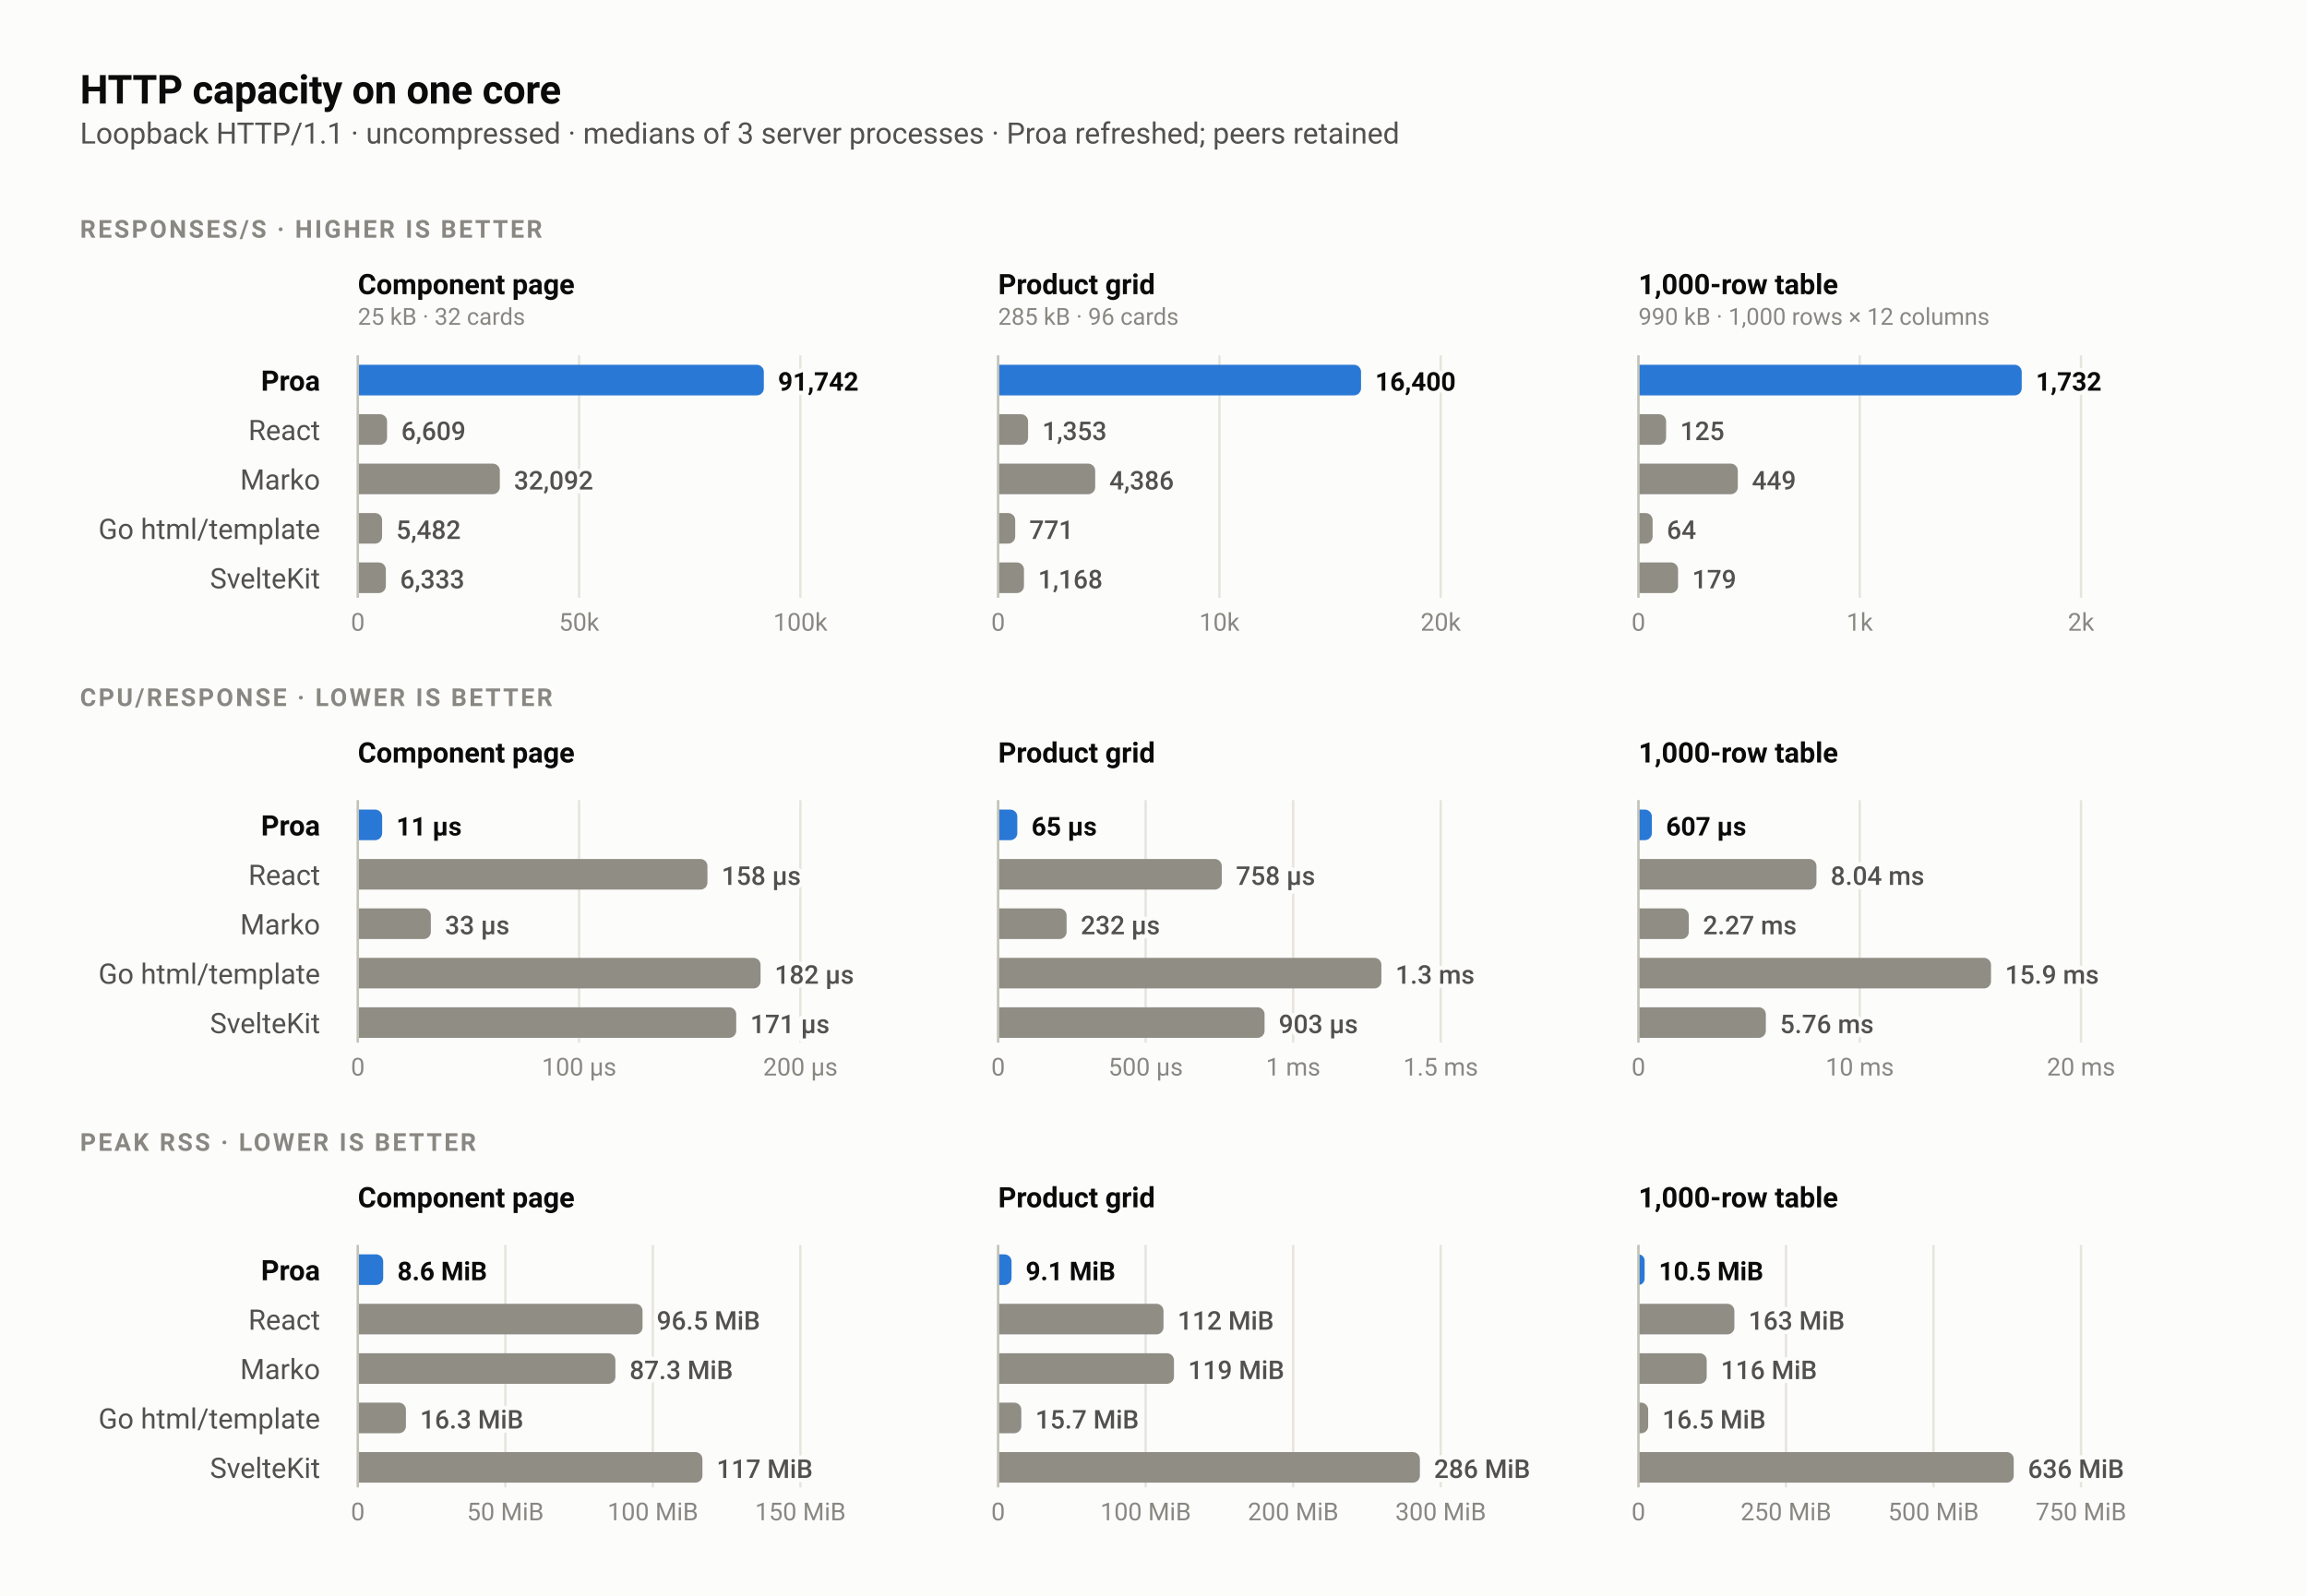
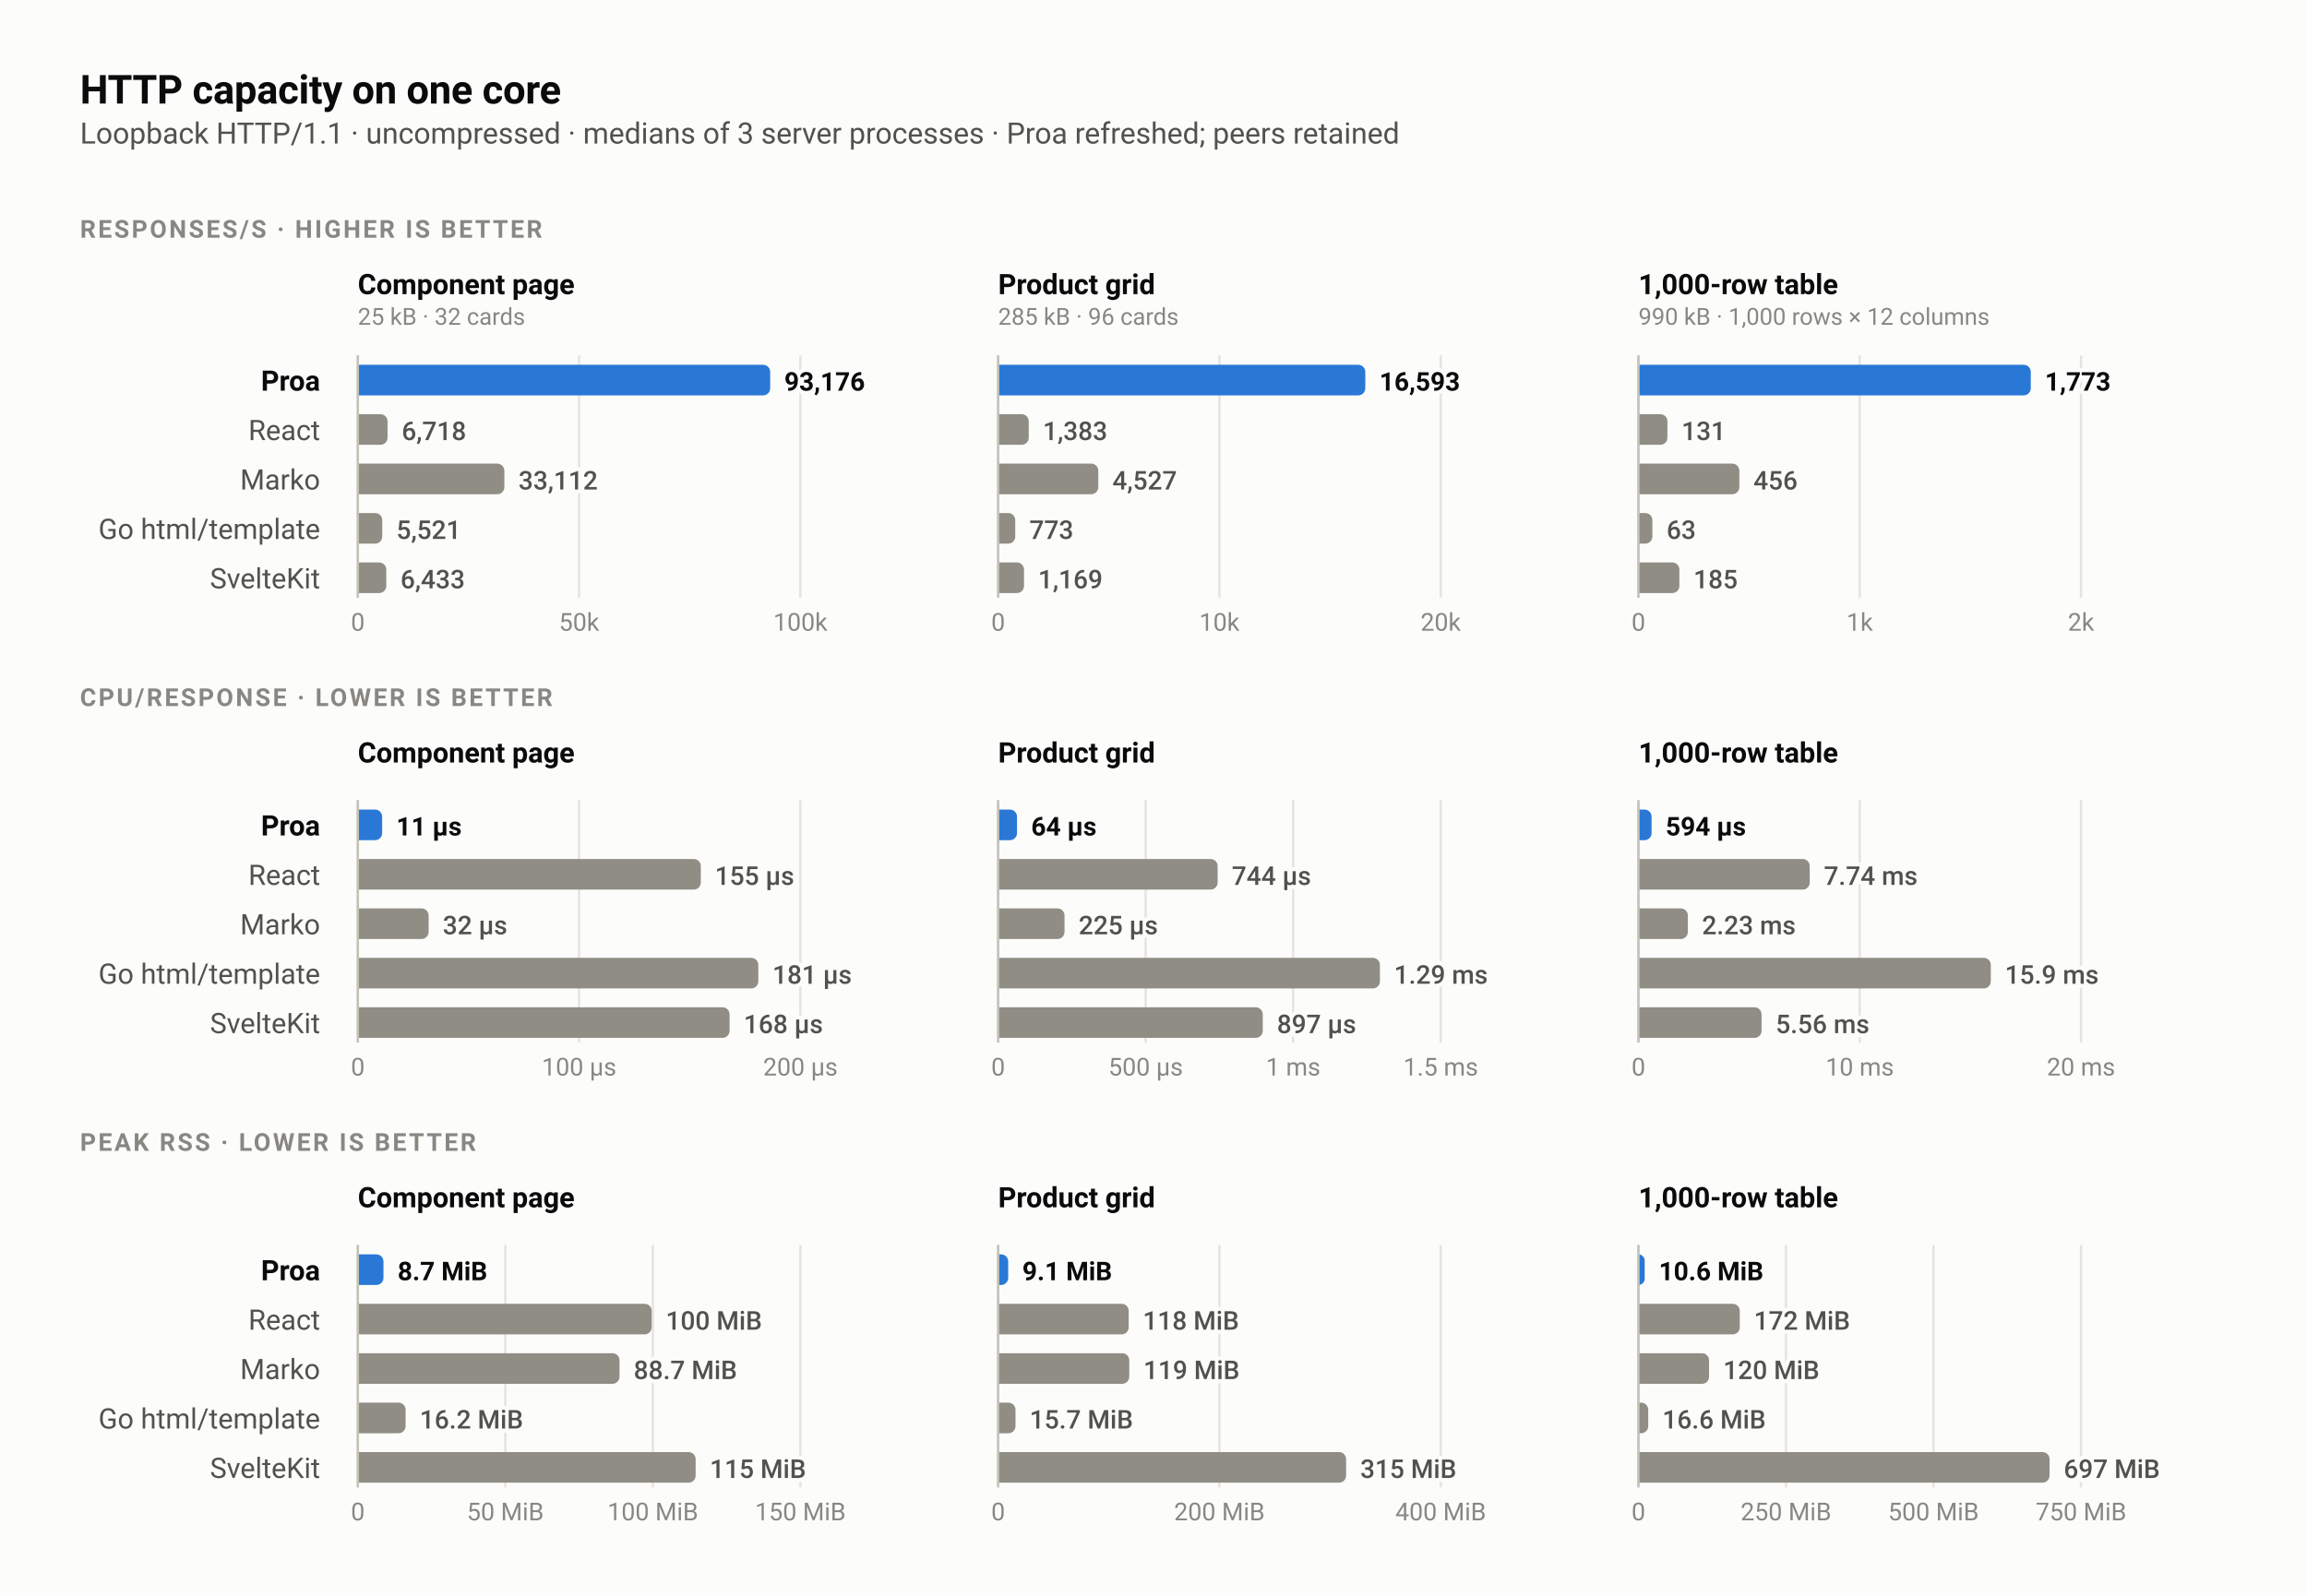
<svg xmlns="http://www.w3.org/2000/svg" width="980" height="678" viewBox="0 0 980 678" role="img" aria-labelledby="ttl dsc">
  <style>
  text { font-family: system-ui, -apple-system, "Segoe UI", Roboto, "Helvetica Neue", Arial, sans-serif; }
  .t   { font-size: 17px; font-weight: 600; fill: #0b0b0b; letter-spacing: -.005em; }
  .d   { font-size: 12.5px; font-weight: 400; fill: #52514e; }
  .eb  { font-size: 10.5px; font-weight: 600; fill: #898781; letter-spacing: .09em; }
  .cat { font-size: 12px; font-weight: 400; fill: #52514e; }
  .catb{ font-size: 12px; font-weight: 600; fill: #0b0b0b; }
  .lg  { font-size: 12px; font-weight: 400; fill: #52514e; }
  .tick{ font-size: 10.5px; font-weight: 400; fill: #898781; font-variant-numeric: tabular-nums; }
  .val { font-size: 11px; font-weight: 500; fill: #52514e; font-variant-numeric: tabular-nums;
         paint-order: stroke; stroke: #fcfcfb; stroke-width: 3.5px; stroke-linejoin: round; }
  .valb{ font-size: 11px; font-weight: 600; fill: #0b0b0b; font-variant-numeric: tabular-nums;
         paint-order: stroke; stroke: #fcfcfb; stroke-width: 3.5px; stroke-linejoin: round; }
  .valw{ font-size: 11px; font-weight: 600; fill: #fcfcfb; font-variant-numeric: tabular-nums; }
  .note{ font-size: 10px; font-weight: 400; fill: #898781; }
  .mono{ font-family: ui-monospace, SFMono-Regular, "SF Mono", Menlo, Consolas, monospace; }
  .end { text-anchor: end; }
  .mid { text-anchor: middle; }
</style>
  <rect width="980" height="678" fill="#fcfcfb" />
  <text x="34" y="44" class="t">HTTP capacity on one core</text>
  <text x="34" y="61" class="d">Loopback HTTP/1.1 · uncompressed · medians of 3 server processes · Proa refreshed; peers retained</text>
  <text x="34" y="101" class="eb">RESPONSES/S · HIGHER IS BETTER</text>
  <text x="152" y="125" class="catb">Component page</text>
  <text x="152" y="138" class="note">25 kB · 32 cards</text>
  <path d="M152 151L152 254" stroke="#e6e4dc" stroke-width="1" />
  <text x="152" y="268" class="tick mid">0</text>
  <path d="M246 151L246 254" stroke="#e6e4dc" stroke-width="1" />
  <text x="246" y="268" class="tick mid">50k</text>
  <path d="M340 151L340 254" stroke="#e6e4dc" stroke-width="1" />
  <text x="340" y="268" class="tick mid">100k</text>
-   <path d="M152 155H321.47a3 3 0 0 1 3 3V165a3 3 0 0 1 -3 3H152Z" fill="#2a78d6" />
-   <text x="330.47" y="166" class="valb">91,742</text>
+   <path d="M152 155H324.17a3 3 0 0 1 3 3V165a3 3 0 0 1 -3 3H152Z" fill="#2a78d6" />
+   <text x="333.17" y="166" class="valb">93,176</text>
  <text x="136" y="166" class="catb end">Proa</text>
-   <path d="M152 176H161.42a3 3 0 0 1 3 3V186a3 3 0 0 1 -3 3H152Z" fill="#8f8d84" />
-   <text x="170.42" y="187" class="val">6,609</text>
+   <path d="M152 176H161.63a3 3 0 0 1 3 3V186a3 3 0 0 1 -3 3H152Z" fill="#8f8d84" />
+   <text x="170.63" y="187" class="val">6,718</text>
  <text x="136" y="187" class="cat end">React</text>
-   <path d="M152 197H209.33a3 3 0 0 1 3 3V207a3 3 0 0 1 -3 3H152Z" fill="#8f8d84" />
-   <text x="218.33" y="208" class="val">32,092</text>
+   <path d="M152 197H211.25a3 3 0 0 1 3 3V207a3 3 0 0 1 -3 3H152Z" fill="#8f8d84" />
+   <text x="220.25" y="208" class="val">33,112</text>
  <text x="136" y="208" class="cat end">Marko</text>
-   <path d="M152 218H159.31a3 3 0 0 1 3 3V228a3 3 0 0 1 -3 3H152Z" fill="#8f8d84" />
-   <text x="168.31" y="229" class="val">5,482</text>
+   <path d="M152 218H159.38a3 3 0 0 1 3 3V228a3 3 0 0 1 -3 3H152Z" fill="#8f8d84" />
+   <text x="168.38" y="229" class="val">5,521</text>
  <text x="136" y="229" class="cat end">Go html/template</text>
-   <path d="M152 239H160.91a3 3 0 0 1 3 3V249a3 3 0 0 1 -3 3H152Z" fill="#8f8d84" />
-   <text x="169.91" y="250" class="val">6,333</text>
+   <path d="M152 239H161.09a3 3 0 0 1 3 3V249a3 3 0 0 1 -3 3H152Z" fill="#8f8d84" />
+   <text x="170.09" y="250" class="val">6,433</text>
  <text x="136" y="250" class="cat end">SvelteKit</text>
  <path d="M152 151L152 254" stroke="#c3c2b7" stroke-width="1" />
  <text x="424" y="125" class="catb">Product grid</text>
  <text x="424" y="138" class="note">285 kB · 96 cards</text>
  <path d="M424 151L424 254" stroke="#e6e4dc" stroke-width="1" />
  <text x="424" y="268" class="tick mid">0</text>
  <path d="M518 151L518 254" stroke="#e6e4dc" stroke-width="1" />
  <text x="518" y="268" class="tick mid">10k</text>
  <path d="M612 151L612 254" stroke="#e6e4dc" stroke-width="1" />
  <text x="612" y="268" class="tick mid">20k</text>
-   <path d="M424 155H575.16a3 3 0 0 1 3 3V165a3 3 0 0 1 -3 3H424Z" fill="#2a78d6" />
-   <text x="584.16" y="166" class="valb">16,400</text>
-   <path d="M424 176H433.72a3 3 0 0 1 3 3V186a3 3 0 0 1 -3 3H424Z" fill="#8f8d84" />
-   <text x="442.72" y="187" class="val">1,353</text>
-   <path d="M424 197H462.23a3 3 0 0 1 3 3V207a3 3 0 0 1 -3 3H424Z" fill="#8f8d84" />
-   <text x="471.23" y="208" class="val">4,386</text>
-   <path d="M424 218H428.25a3 3 0 0 1 3 3V228a3 3 0 0 1 -3 3H424Z" fill="#8f8d84" />
-   <text x="437.25" y="229" class="val">771</text>
-   <path d="M424 239H431.98a3 3 0 0 1 3 3V249a3 3 0 0 1 -3 3H424Z" fill="#8f8d84" />
-   <text x="440.98" y="250" class="val">1,168</text>
+   <path d="M424 155H576.97a3 3 0 0 1 3 3V165a3 3 0 0 1 -3 3H424Z" fill="#2a78d6" />
+   <text x="585.97" y="166" class="valb">16,593</text>
+   <path d="M424 176H434a3 3 0 0 1 3 3V186a3 3 0 0 1 -3 3H424Z" fill="#8f8d84" />
+   <text x="443" y="187" class="val">1,383</text>
+   <path d="M424 197H463.55a3 3 0 0 1 3 3V207a3 3 0 0 1 -3 3H424Z" fill="#8f8d84" />
+   <text x="472.55" y="208" class="val">4,527</text>
+   <path d="M424 218H428.27a3 3 0 0 1 3 3V228a3 3 0 0 1 -3 3H424Z" fill="#8f8d84" />
+   <text x="437.27" y="229" class="val">773</text>
+   <path d="M424 239H431.99a3 3 0 0 1 3 3V249a3 3 0 0 1 -3 3H424Z" fill="#8f8d84" />
+   <text x="440.99" y="250" class="val">1,169</text>
  <path d="M424 151L424 254" stroke="#c3c2b7" stroke-width="1" />
  <text x="696" y="125" class="catb">1,000-row table</text>
  <text x="696" y="138" class="note">990 kB · 1,000 rows × 12 columns</text>
  <path d="M696 151L696 254" stroke="#e6e4dc" stroke-width="1" />
  <text x="696" y="268" class="tick mid">0</text>
  <path d="M790 151L790 254" stroke="#e6e4dc" stroke-width="1" />
  <text x="790" y="268" class="tick mid">1k</text>
  <path d="M884 151L884 254" stroke="#e6e4dc" stroke-width="1" />
  <text x="884" y="268" class="tick mid">2k</text>
-   <path d="M696 155H855.81a3 3 0 0 1 3 3V165a3 3 0 0 1 -3 3H696Z" fill="#2a78d6" />
-   <text x="864.81" y="166" class="valb">1,732</text>
-   <path d="M696 176H704.75a3 3 0 0 1 3 3V186a3 3 0 0 1 -3 3H696Z" fill="#8f8d84" />
-   <text x="713.75" y="187" class="val">125</text>
-   <path d="M696 197H735.21a3 3 0 0 1 3 3V207a3 3 0 0 1 -3 3H696Z" fill="#8f8d84" />
-   <text x="744.21" y="208" class="val">449</text>
-   <path d="M696 218H699.02a3 3 0 0 1 3 3V228a3 3 0 0 1 -3 3H696Z" fill="#8f8d84" />
-   <text x="708.02" y="229" class="val">64</text>
-   <path d="M696 239H709.83a3 3 0 0 1 3 3V249a3 3 0 0 1 -3 3H696Z" fill="#8f8d84" />
-   <text x="718.83" y="250" class="val">179</text>
+   <path d="M696 155H859.66a3 3 0 0 1 3 3V165a3 3 0 0 1 -3 3H696Z" fill="#2a78d6" />
+   <text x="868.66" y="166" class="valb">1,773</text>
+   <path d="M696 176H705.31a3 3 0 0 1 3 3V186a3 3 0 0 1 -3 3H696Z" fill="#8f8d84" />
+   <text x="714.31" y="187" class="val">131</text>
+   <path d="M696 197H735.86a3 3 0 0 1 3 3V207a3 3 0 0 1 -3 3H696Z" fill="#8f8d84" />
+   <text x="744.86" y="208" class="val">456</text>
+   <path d="M696 218H698.92a3 3 0 0 1 3 3V228a3 3 0 0 1 -3 3H696Z" fill="#8f8d84" />
+   <text x="707.92" y="229" class="val">63</text>
+   <path d="M696 239H710.39a3 3 0 0 1 3 3V249a3 3 0 0 1 -3 3H696Z" fill="#8f8d84" />
+   <text x="719.39" y="250" class="val">185</text>
  <path d="M696 151L696 254" stroke="#c3c2b7" stroke-width="1" />
  <text x="34" y="300" class="eb">CPU/RESPONSE · LOWER IS BETTER</text>
  <text x="152" y="324" class="catb">Component page</text>
  <path d="M152 340L152 443" stroke="#e6e4dc" stroke-width="1" />
  <text x="152" y="457" class="tick mid">0</text>
  <path d="M246 340L246 443" stroke="#e6e4dc" stroke-width="1" />
  <text x="246" y="457" class="tick mid">100 µs</text>
  <path d="M340 340L340 443" stroke="#e6e4dc" stroke-width="1" />
  <text x="340" y="457" class="tick mid">200 µs</text>
  <path d="M152 344H159.34a3 3 0 0 1 3 3V354a3 3 0 0 1 -3 3H152Z" fill="#2a78d6" />
  <text x="168.34" y="355" class="valb">11 µs</text>
  <text x="136" y="355" class="catb end">Proa</text>
-   <path d="M152 365H297.52a3 3 0 0 1 3 3V375a3 3 0 0 1 -3 3H152Z" fill="#8f8d84" />
-   <text x="306.52" y="376" class="val">158 µs</text>
+   <path d="M152 365H294.7a3 3 0 0 1 3 3V375a3 3 0 0 1 -3 3H152Z" fill="#8f8d84" />
+   <text x="303.7" y="376" class="val">155 µs</text>
  <text x="136" y="376" class="cat end">React</text>
-   <path d="M152 386H180.02a3 3 0 0 1 3 3V396a3 3 0 0 1 -3 3H152Z" fill="#8f8d84" />
-   <text x="189.02" y="397" class="val">33 µs</text>
+   <path d="M152 386H179.08a3 3 0 0 1 3 3V396a3 3 0 0 1 -3 3H152Z" fill="#8f8d84" />
+   <text x="188.08" y="397" class="val">32 µs</text>
  <text x="136" y="397" class="cat end">Marko</text>
-   <path d="M152 407H320.08a3 3 0 0 1 3 3V417a3 3 0 0 1 -3 3H152Z" fill="#8f8d84" />
-   <text x="329.08" y="418" class="val">182 µs</text>
+   <path d="M152 407H319.14a3 3 0 0 1 3 3V417a3 3 0 0 1 -3 3H152Z" fill="#8f8d84" />
+   <text x="328.14" y="418" class="val">181 µs</text>
  <text x="136" y="418" class="cat end">Go html/template</text>
-   <path d="M152 428H309.74a3 3 0 0 1 3 3V438a3 3 0 0 1 -3 3H152Z" fill="#8f8d84" />
-   <text x="318.74" y="439" class="val">171 µs</text>
+   <path d="M152 428H306.92a3 3 0 0 1 3 3V438a3 3 0 0 1 -3 3H152Z" fill="#8f8d84" />
+   <text x="315.92" y="439" class="val">168 µs</text>
  <text x="136" y="439" class="cat end">SvelteKit</text>
  <path d="M152 340L152 443" stroke="#c3c2b7" stroke-width="1" />
  <text x="424" y="324" class="catb">Product grid</text>
  <path d="M424 340L424 443" stroke="#e6e4dc" stroke-width="1" />
  <text x="424" y="457" class="tick mid">0</text>
  <path d="M486.67 340L486.67 443" stroke="#e6e4dc" stroke-width="1" />
  <text x="486.67" y="457" class="tick mid">500 µs</text>
  <path d="M549.33 340L549.33 443" stroke="#e6e4dc" stroke-width="1" />
  <text x="549.33" y="457" class="tick mid">1 ms</text>
  <path d="M612 340L612 443" stroke="#e6e4dc" stroke-width="1" />
  <text x="612" y="457" class="tick mid">1.5 ms</text>
-   <path d="M424 344H429.15a3 3 0 0 1 3 3V354a3 3 0 0 1 -3 3H424Z" fill="#2a78d6" />
-   <text x="438.15" y="355" class="valb">65 µs</text>
-   <path d="M424 365H516a3 3 0 0 1 3 3V375a3 3 0 0 1 -3 3H424Z" fill="#8f8d84" />
-   <text x="525" y="376" class="val">758 µs</text>
-   <path d="M424 386H450.08a3 3 0 0 1 3 3V396a3 3 0 0 1 -3 3H424Z" fill="#8f8d84" />
-   <text x="459.08" y="397" class="val">232 µs</text>
-   <path d="M424 407H583.81a3 3 0 0 1 3 3V417a3 3 0 0 1 -3 3H424Z" fill="#8f8d84" />
-   <text x="592.81" y="418" class="val">1.3 ms</text>
-   <path d="M424 428H534.18a3 3 0 0 1 3 3V438a3 3 0 0 1 -3 3H424Z" fill="#8f8d84" />
-   <text x="543.18" y="439" class="val">903 µs</text>
+   <path d="M424 344H429.02a3 3 0 0 1 3 3V354a3 3 0 0 1 -3 3H424Z" fill="#2a78d6" />
+   <text x="438.02" y="355" class="valb">64 µs</text>
+   <path d="M424 365H514.25a3 3 0 0 1 3 3V375a3 3 0 0 1 -3 3H424Z" fill="#8f8d84" />
+   <text x="523.25" y="376" class="val">744 µs</text>
+   <path d="M424 386H449.2a3 3 0 0 1 3 3V396a3 3 0 0 1 -3 3H424Z" fill="#8f8d84" />
+   <text x="458.2" y="397" class="val">225 µs</text>
+   <path d="M424 407H583.18a3 3 0 0 1 3 3V417a3 3 0 0 1 -3 3H424Z" fill="#8f8d84" />
+   <text x="592.18" y="418" class="val">1.29 ms</text>
+   <path d="M424 428H533.42a3 3 0 0 1 3 3V438a3 3 0 0 1 -3 3H424Z" fill="#8f8d84" />
+   <text x="542.42" y="439" class="val">897 µs</text>
  <path d="M424 340L424 443" stroke="#c3c2b7" stroke-width="1" />
  <text x="696" y="324" class="catb">1,000-row table</text>
  <path d="M696 340L696 443" stroke="#e6e4dc" stroke-width="1" />
  <text x="696" y="457" class="tick mid">0</text>
  <path d="M790 340L790 443" stroke="#e6e4dc" stroke-width="1" />
  <text x="790" y="457" class="tick mid">10 ms</text>
  <path d="M884 340L884 443" stroke="#e6e4dc" stroke-width="1" />
  <text x="884" y="457" class="tick mid">20 ms</text>
-   <path d="M696 344H698.71a3 3 0 0 1 3 3V354a3 3 0 0 1 -3 3H696Z" fill="#2a78d6" />
-   <text x="707.71" y="355" class="valb">607 µs</text>
-   <path d="M696 365H768.62a3 3 0 0 1 3 3V375a3 3 0 0 1 -3 3H696Z" fill="#8f8d84" />
-   <text x="777.62" y="376" class="val">8.04 ms</text>
-   <path d="M696 386H714.39a3 3 0 0 1 3 3V396a3 3 0 0 1 -3 3H696Z" fill="#8f8d84" />
-   <text x="723.39" y="397" class="val">2.27 ms</text>
-   <path d="M696 407H842.77a3 3 0 0 1 3 3V417a3 3 0 0 1 -3 3H696Z" fill="#8f8d84" />
-   <text x="851.77" y="418" class="val">15.9 ms</text>
-   <path d="M696 428H747.12a3 3 0 0 1 3 3V438a3 3 0 0 1 -3 3H696Z" fill="#8f8d84" />
-   <text x="756.12" y="439" class="val">5.76 ms</text>
+   <path d="M696 344H698.58a3 3 0 0 1 3 3V354a3 3 0 0 1 -3 3H696Z" fill="#2a78d6" />
+   <text x="707.58" y="355" class="valb">594 µs</text>
+   <path d="M696 365H765.76a3 3 0 0 1 3 3V375a3 3 0 0 1 -3 3H696Z" fill="#8f8d84" />
+   <text x="774.76" y="376" class="val">7.74 ms</text>
+   <path d="M696 386H714a3 3 0 0 1 3 3V396a3 3 0 0 1 -3 3H696Z" fill="#8f8d84" />
+   <text x="723" y="397" class="val">2.23 ms</text>
+   <path d="M696 407H842.68a3 3 0 0 1 3 3V417a3 3 0 0 1 -3 3H696Z" fill="#8f8d84" />
+   <text x="851.68" y="418" class="val">15.9 ms</text>
+   <path d="M696 428H745.3a3 3 0 0 1 3 3V438a3 3 0 0 1 -3 3H696Z" fill="#8f8d84" />
+   <text x="754.3" y="439" class="val">5.56 ms</text>
  <path d="M696 340L696 443" stroke="#c3c2b7" stroke-width="1" />
  <text x="34" y="489" class="eb">PEAK RSS · LOWER IS BETTER</text>
  <text x="152" y="513" class="catb">Component page</text>
  <path d="M152 529L152 632" stroke="#e6e4dc" stroke-width="1" />
  <text x="152" y="646" class="tick mid">0</text>
  <path d="M214.67 529L214.67 632" stroke="#e6e4dc" stroke-width="1" />
  <text x="214.67" y="646" class="tick mid">50 MiB</text>
  <path d="M277.33 529L277.33 632" stroke="#e6e4dc" stroke-width="1" />
  <text x="277.33" y="646" class="tick mid">100 MiB</text>
  <path d="M340 529L340 632" stroke="#e6e4dc" stroke-width="1" />
  <text x="340" y="646" class="tick mid">150 MiB</text>
-   <path d="M152 533H159.78a3 3 0 0 1 3 3V543a3 3 0 0 1 -3 3H152Z" fill="#2a78d6" />
-   <text x="168.78" y="544" class="valb">8.6 MiB</text>
+   <path d="M152 533H159.9a3 3 0 0 1 3 3V543a3 3 0 0 1 -3 3H152Z" fill="#2a78d6" />
+   <text x="168.9" y="544" class="valb">8.7 MiB</text>
  <text x="136" y="544" class="catb end">Proa</text>
-   <path d="M152 554H269.95a3 3 0 0 1 3 3V564a3 3 0 0 1 -3 3H152Z" fill="#8f8d84" />
-   <text x="278.95" y="565" class="val">96.5 MiB</text>
+   <path d="M152 554H273.83a3 3 0 0 1 3 3V564a3 3 0 0 1 -3 3H152Z" fill="#8f8d84" />
+   <text x="282.83" y="565" class="val">100 MiB</text>
  <text x="136" y="565" class="cat end">React</text>
-   <path d="M152 575H258.42a3 3 0 0 1 3 3V585a3 3 0 0 1 -3 3H152Z" fill="#8f8d84" />
-   <text x="267.42" y="586" class="val">87.3 MiB</text>
+   <path d="M152 575H260.17a3 3 0 0 1 3 3V585a3 3 0 0 1 -3 3H152Z" fill="#8f8d84" />
+   <text x="269.17" y="586" class="val">88.7 MiB</text>
  <text x="136" y="586" class="cat end">Marko</text>
-   <path d="M152 596H169.43a3 3 0 0 1 3 3V606a3 3 0 0 1 -3 3H152Z" fill="#8f8d84" />
-   <text x="178.43" y="607" class="val">16.3 MiB</text>
+   <path d="M152 596H169.3a3 3 0 0 1 3 3V606a3 3 0 0 1 -3 3H152Z" fill="#8f8d84" />
+   <text x="178.3" y="607" class="val">16.2 MiB</text>
  <text x="136" y="607" class="cat end">Go html/template</text>
-   <path d="M152 617H295.39a3 3 0 0 1 3 3V627a3 3 0 0 1 -3 3H152Z" fill="#8f8d84" />
-   <text x="304.39" y="628" class="val">117 MiB</text>
+   <path d="M152 617H292.51a3 3 0 0 1 3 3V627a3 3 0 0 1 -3 3H152Z" fill="#8f8d84" />
+   <text x="301.51" y="628" class="val">115 MiB</text>
  <text x="136" y="628" class="cat end">SvelteKit</text>
  <path d="M152 529L152 632" stroke="#c3c2b7" stroke-width="1" />
  <text x="424" y="513" class="catb">Product grid</text>
  <path d="M424 529L424 632" stroke="#e6e4dc" stroke-width="1" />
  <text x="424" y="646" class="tick mid">0</text>
-   <path d="M486.67 529L486.67 632" stroke="#e6e4dc" stroke-width="1" />
-   <text x="486.67" y="646" class="tick mid">100 MiB</text>
-   <path d="M549.33 529L549.33 632" stroke="#e6e4dc" stroke-width="1" />
-   <text x="549.33" y="646" class="tick mid">200 MiB</text>
+   <path d="M518 529L518 632" stroke="#e6e4dc" stroke-width="1" />
+   <text x="518" y="646" class="tick mid">200 MiB</text>
  <path d="M612 529L612 632" stroke="#e6e4dc" stroke-width="1" />
-   <text x="612" y="646" class="tick mid">300 MiB</text>
-   <path d="M424 533H426.7a3 3 0 0 1 3 3V543a3 3 0 0 1 -3 3H424Z" fill="#2a78d6" />
-   <text x="435.7" y="544" class="valb">9.1 MiB</text>
-   <path d="M424 554H491.25a3 3 0 0 1 3 3V564a3 3 0 0 1 -3 3H424Z" fill="#8f8d84" />
-   <text x="500.25" y="565" class="val">112 MiB</text>
-   <path d="M424 575H495.7a3 3 0 0 1 3 3V585a3 3 0 0 1 -3 3H424Z" fill="#8f8d84" />
-   <text x="504.7" y="586" class="val">119 MiB</text>
-   <path d="M424 596H430.84a3 3 0 0 1 3 3V606a3 3 0 0 1 -3 3H424Z" fill="#8f8d84" />
-   <text x="439.84" y="607" class="val">15.7 MiB</text>
-   <path d="M424 617H600.16a3 3 0 0 1 3 3V627a3 3 0 0 1 -3 3H424Z" fill="#8f8d84" />
-   <text x="609.16" y="628" class="val">286 MiB</text>
+   <text x="612" y="646" class="tick mid">400 MiB</text>
+   <path d="M424 533H425.28a3 3 0 0 1 3 3V543a3 3 0 0 1 -3 3H424Z" fill="#2a78d6" />
+   <text x="434.28" y="544" class="valb">9.1 MiB</text>
+   <path d="M424 554H476.46a3 3 0 0 1 3 3V564a3 3 0 0 1 -3 3H424Z" fill="#8f8d84" />
+   <text x="485.46" y="565" class="val">118 MiB</text>
+   <path d="M424 575H476.7a3 3 0 0 1 3 3V585a3 3 0 0 1 -3 3H424Z" fill="#8f8d84" />
+   <text x="485.7" y="586" class="val">119 MiB</text>
+   <path d="M424 596H428.38a3 3 0 0 1 3 3V606a3 3 0 0 1 -3 3H424Z" fill="#8f8d84" />
+   <text x="437.38" y="607" class="val">15.7 MiB</text>
+   <path d="M424 617H568.82a3 3 0 0 1 3 3V627a3 3 0 0 1 -3 3H424Z" fill="#8f8d84" />
+   <text x="577.82" y="628" class="val">315 MiB</text>
  <path d="M424 529L424 632" stroke="#c3c2b7" stroke-width="1" />
  <text x="696" y="513" class="catb">1,000-row table</text>
  <path d="M696 529L696 632" stroke="#e6e4dc" stroke-width="1" />
  <text x="696" y="646" class="tick mid">0</text>
  <path d="M758.67 529L758.67 632" stroke="#e6e4dc" stroke-width="1" />
  <text x="758.67" y="646" class="tick mid">250 MiB</text>
  <path d="M821.33 529L821.33 632" stroke="#e6e4dc" stroke-width="1" />
  <text x="821.33" y="646" class="tick mid">500 MiB</text>
  <path d="M884 529L884 632" stroke="#e6e4dc" stroke-width="1" />
  <text x="884" y="646" class="tick mid">750 MiB</text>
-   <path d="M696 533H696a2.63 2.63 0 0 1 2.63 2.63V543.37a2.63 2.63 0 0 1 -2.63 2.63H696Z" fill="#2a78d6" />
-   <text x="704.63" y="544" class="valb">10.5 MiB</text>
-   <path d="M696 554H733.76a3 3 0 0 1 3 3V564a3 3 0 0 1 -3 3H696Z" fill="#8f8d84" />
-   <text x="742.76" y="565" class="val">163 MiB</text>
-   <path d="M696 575H722a3 3 0 0 1 3 3V585a3 3 0 0 1 -3 3H696Z" fill="#8f8d84" />
-   <text x="731" y="586" class="val">116 MiB</text>
-   <path d="M696 596H697.14a3 3 0 0 1 3 3V606a3 3 0 0 1 -3 3H696Z" fill="#8f8d84" />
-   <text x="706.14" y="607" class="val">16.5 MiB</text>
-   <path d="M696 617H852.42a3 3 0 0 1 3 3V627a3 3 0 0 1 -3 3H696Z" fill="#8f8d84" />
-   <text x="861.42" y="628" class="val">636 MiB</text>
+   <path d="M696 533H696a2.66 2.66 0 0 1 2.66 2.66V543.34a2.66 2.66 0 0 1 -2.66 2.66H696Z" fill="#2a78d6" />
+   <text x="704.66" y="544" class="valb">10.6 MiB</text>
+   <path d="M696 554H736.04a3 3 0 0 1 3 3V564a3 3 0 0 1 -3 3H696Z" fill="#8f8d84" />
+   <text x="745.04" y="565" class="val">172 MiB</text>
+   <path d="M696 575H723a3 3 0 0 1 3 3V585a3 3 0 0 1 -3 3H696Z" fill="#8f8d84" />
+   <text x="732" y="586" class="val">120 MiB</text>
+   <path d="M696 596H697.16a3 3 0 0 1 3 3V606a3 3 0 0 1 -3 3H696Z" fill="#8f8d84" />
+   <text x="706.16" y="607" class="val">16.6 MiB</text>
+   <path d="M696 617H867.64a3 3 0 0 1 3 3V627a3 3 0 0 1 -3 3H696Z" fill="#8f8d84" />
+   <text x="876.64" y="628" class="val">697 MiB</text>
  <path d="M696 529L696 632" stroke="#c3c2b7" stroke-width="1" />
</svg>
